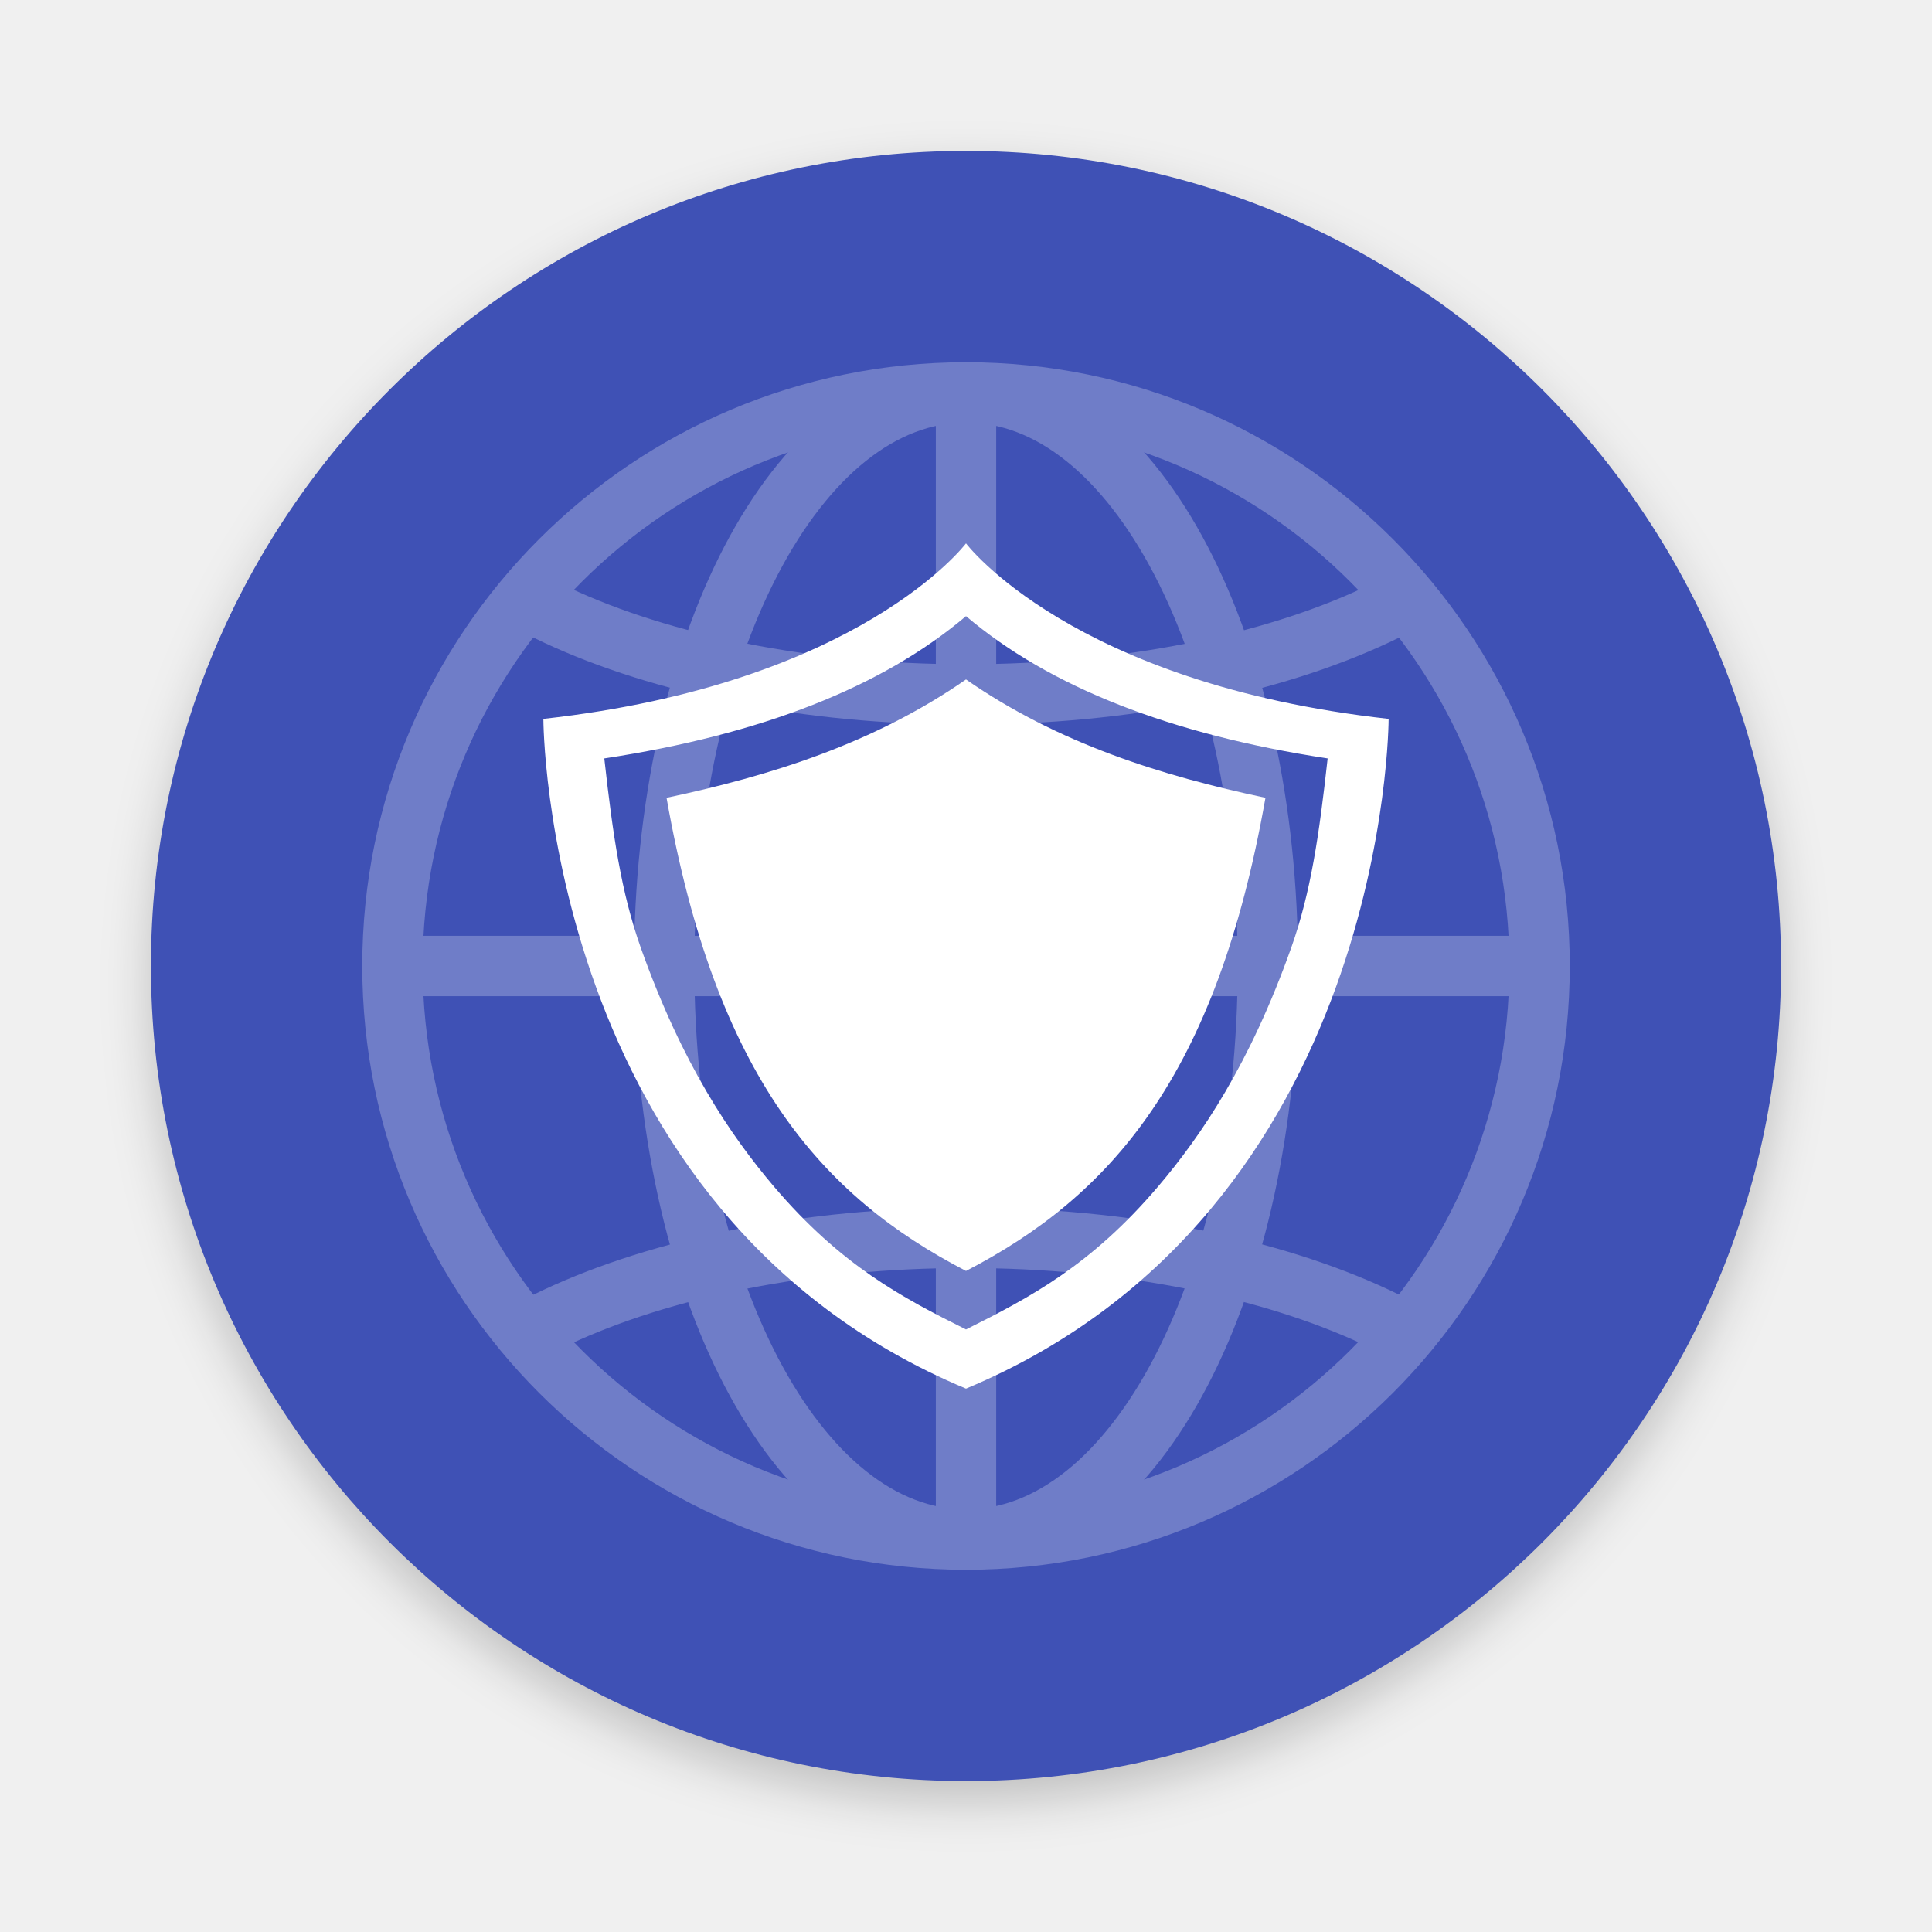
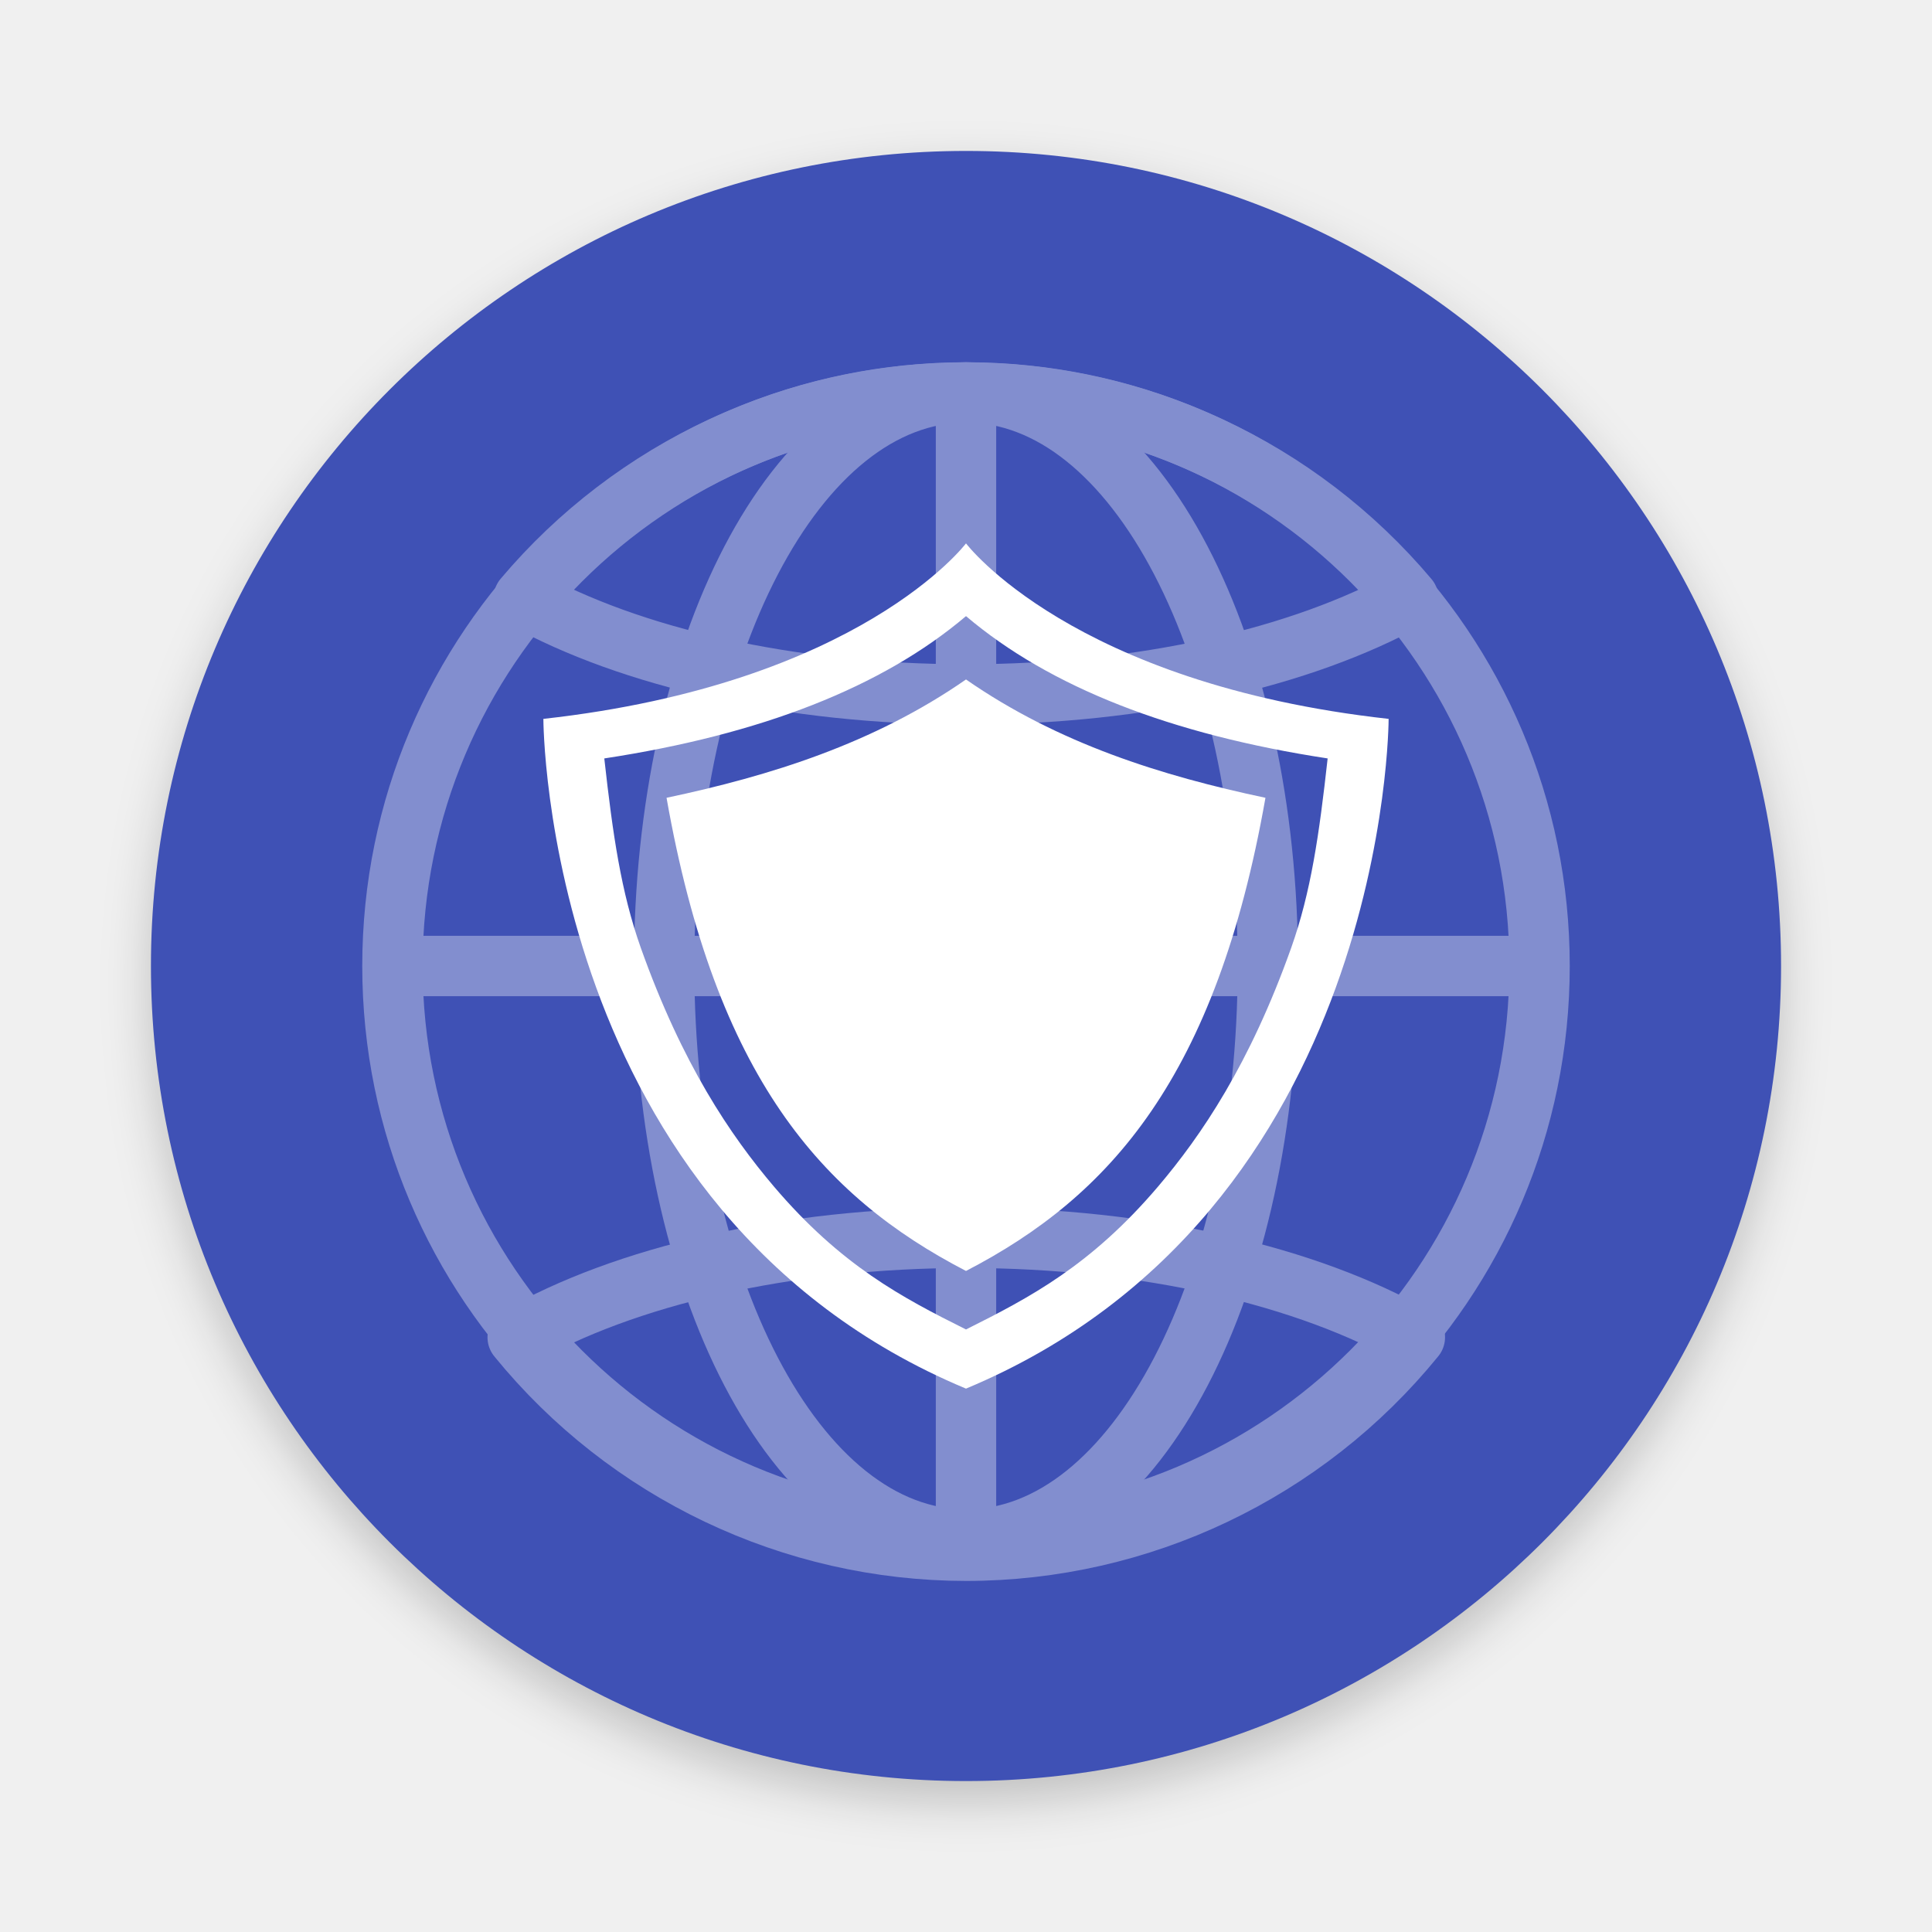
<svg xmlns="http://www.w3.org/2000/svg" width="64" height="64" version="1.1">
  <defs>
    <filter id="a" x="-.036" y="-.036" width="1.072" height="1.072" color-interpolation-filters="sRGB">
      <feGaussianBlur stdDeviation="0.81" />
    </filter>
-     <clipPath id="b">
-       <circle cx="160" cy="184" r="15" fill="none" stroke="#fff" stroke-linecap="round" stroke-linejoin="round" stroke-width="2" />
-     </clipPath>
  </defs>
  <rect x="5" y="5.671" width="54" height="54" rx="27" filter="url(#a)" opacity=".2" />
  <rect x="5" y="5" width="54" height="54" rx="27" fill="#3f51b5" />
-   <g transform="matrix(.125 0 0 .125 37.153 28.949)" fill="none" opacity=".25" stroke="#fff">
-     <circle cx="-41.22" cy="24.407" r="152" stroke-linecap="round" stroke-linejoin="round" stroke-width="16" />
-     <path d="m-193.22 24.407h304" stroke-width="16" />
-     <path transform="matrix(10.231 0 0 10.231 -1678.1 -1856.6)" d="m160 162.82c-8.284 0-15 3.134-15 7s6.716 7 15 7 15-3.134 15-7-6.716-7-15-7zm0 28.075c-8.284 0-15 3.134-15 7s6.716 7 15 7 15-3.134 15-7-6.716-7-15-7z" clip-path="url(#b)" stroke-linecap="round" stroke-linejoin="round" stroke-width="1.564" />
-     <path d="m-41.22-127.59v306.92" stroke-width="16" />
-     <path d="m-121.22 24.407c0-83.947 34.798-152 80-152s80 68.053 80 152-34.797 152-80 152c-45.202 0-80-68.052-80-152z" stroke-linecap="round" stroke-linejoin="round" stroke-width="16" />
+   <path d="m32 22.508c-3.052 2.12-6.48 3.192-9.92 3.92 1.63 9.244 5.14 13.198 9.92 15.674 4.78-2.476 8.29-6.43 9.92-15.674-3.44-0.728-6.868-1.8-9.92-3.92zm0-4.508s-3.5 4.648-14 5.814c0 0 0 16.34 14 22.186 14-5.848 14-22.186 14-22.186-10.5-1.166-14-5.814-14-5.814zm0 2.41c2.776 2.354 6.786 3.922 11.98 4.714-0.28 2.528-0.554 4.43-1.206 6.27-1.376 3.866-2.976 6.22-4.41 7.91-2.23 2.622-4.252 3.68-6.364 4.736-2.112-1.054-4.134-2.114-6.364-4.736-1.434-1.69-3.034-4.044-4.41-7.91-0.652-1.84-0.926-3.74-1.208-6.27 5.196-0.792 9.206-2.36 11.982-4.714z" fill="#fff" />
+   <g fill="none" opacity=".35" stroke="#fff">
+     <circle cx="32" cy="32" r="19" stroke-linecap="round" stroke-linejoin="round" stroke-width="2" />
+     <path d="m13 32h38" stroke-width="2" />
+     <path d="m32.01 13.004a19.183 19.183 0 0 0-14.662 6.814c3.519 1.946 8.778 3.186 14.662 3.186 5.875 0 11.126-1.236 14.645-3.178a19.183 19.183 0 0 0-14.645-6.822zm0 28c-5.995 0-11.344 1.285-14.861 3.295a19.183 19.183 0 0 0 14.861 7.072 19.183 19.183 0 0 0 14.859-7.074c-3.518-2.009-8.866-3.293-14.859-3.293z" stroke-linecap="round" stroke-linejoin="round" stroke-width="2" />
+     <path d="m32 13v38.365" stroke-width="2" />
+     <path d="m22 32c0-10.493 4.35-19 10-19s10 8.507 10 19-4.35 19-10 19c-5.65 0-10-8.507-10-19z" stroke-linecap="round" stroke-linejoin="round" stroke-width="2" />
  </g>
-   <path d="m32 22.508c-3.052 2.12-6.48 3.192-9.92 3.92 1.63 9.244 5.14 13.198 9.92 15.674 4.78-2.476 8.29-6.43 9.92-15.674-3.44-0.728-6.868-1.8-9.92-3.92zm0-4.508s-3.5 4.648-14 5.814c0 0 0 16.34 14 22.186 14-5.848 14-22.186 14-22.186-10.5-1.166-14-5.814-14-5.814zm0 2.41c2.776 2.354 6.786 3.922 11.98 4.714-0.28 2.528-0.554 4.43-1.206 6.27-1.376 3.866-2.976 6.22-4.41 7.91-2.23 2.622-4.252 3.68-6.364 4.736-2.112-1.054-4.134-2.114-6.364-4.736-1.434-1.69-3.034-4.044-4.41-7.91-0.652-1.84-0.926-3.74-1.208-6.27 5.196-0.792 9.206-2.36 11.982-4.714z" fill="#fff" />
</svg>
